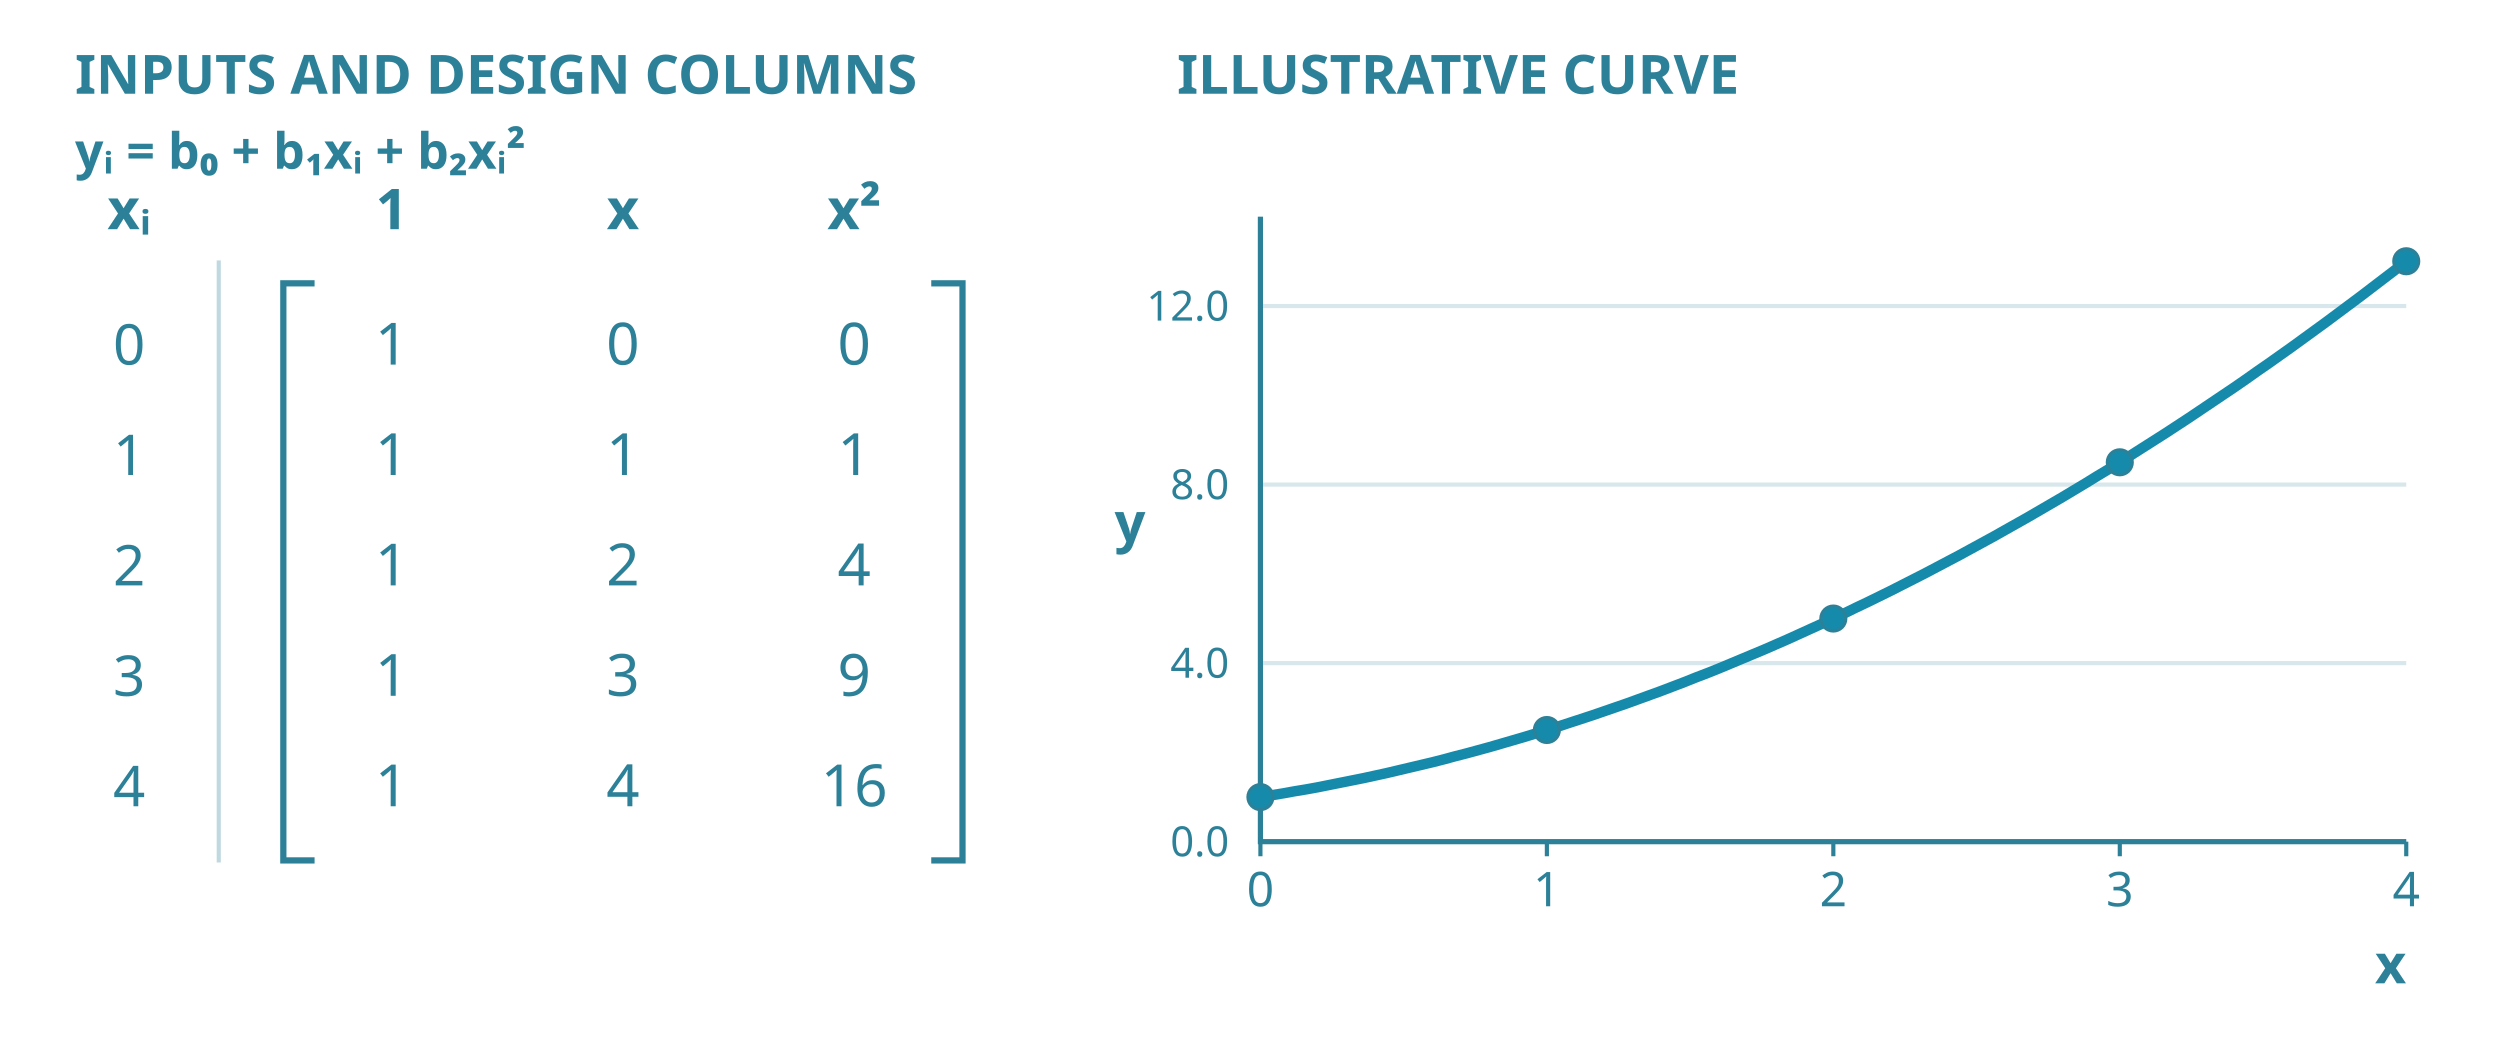
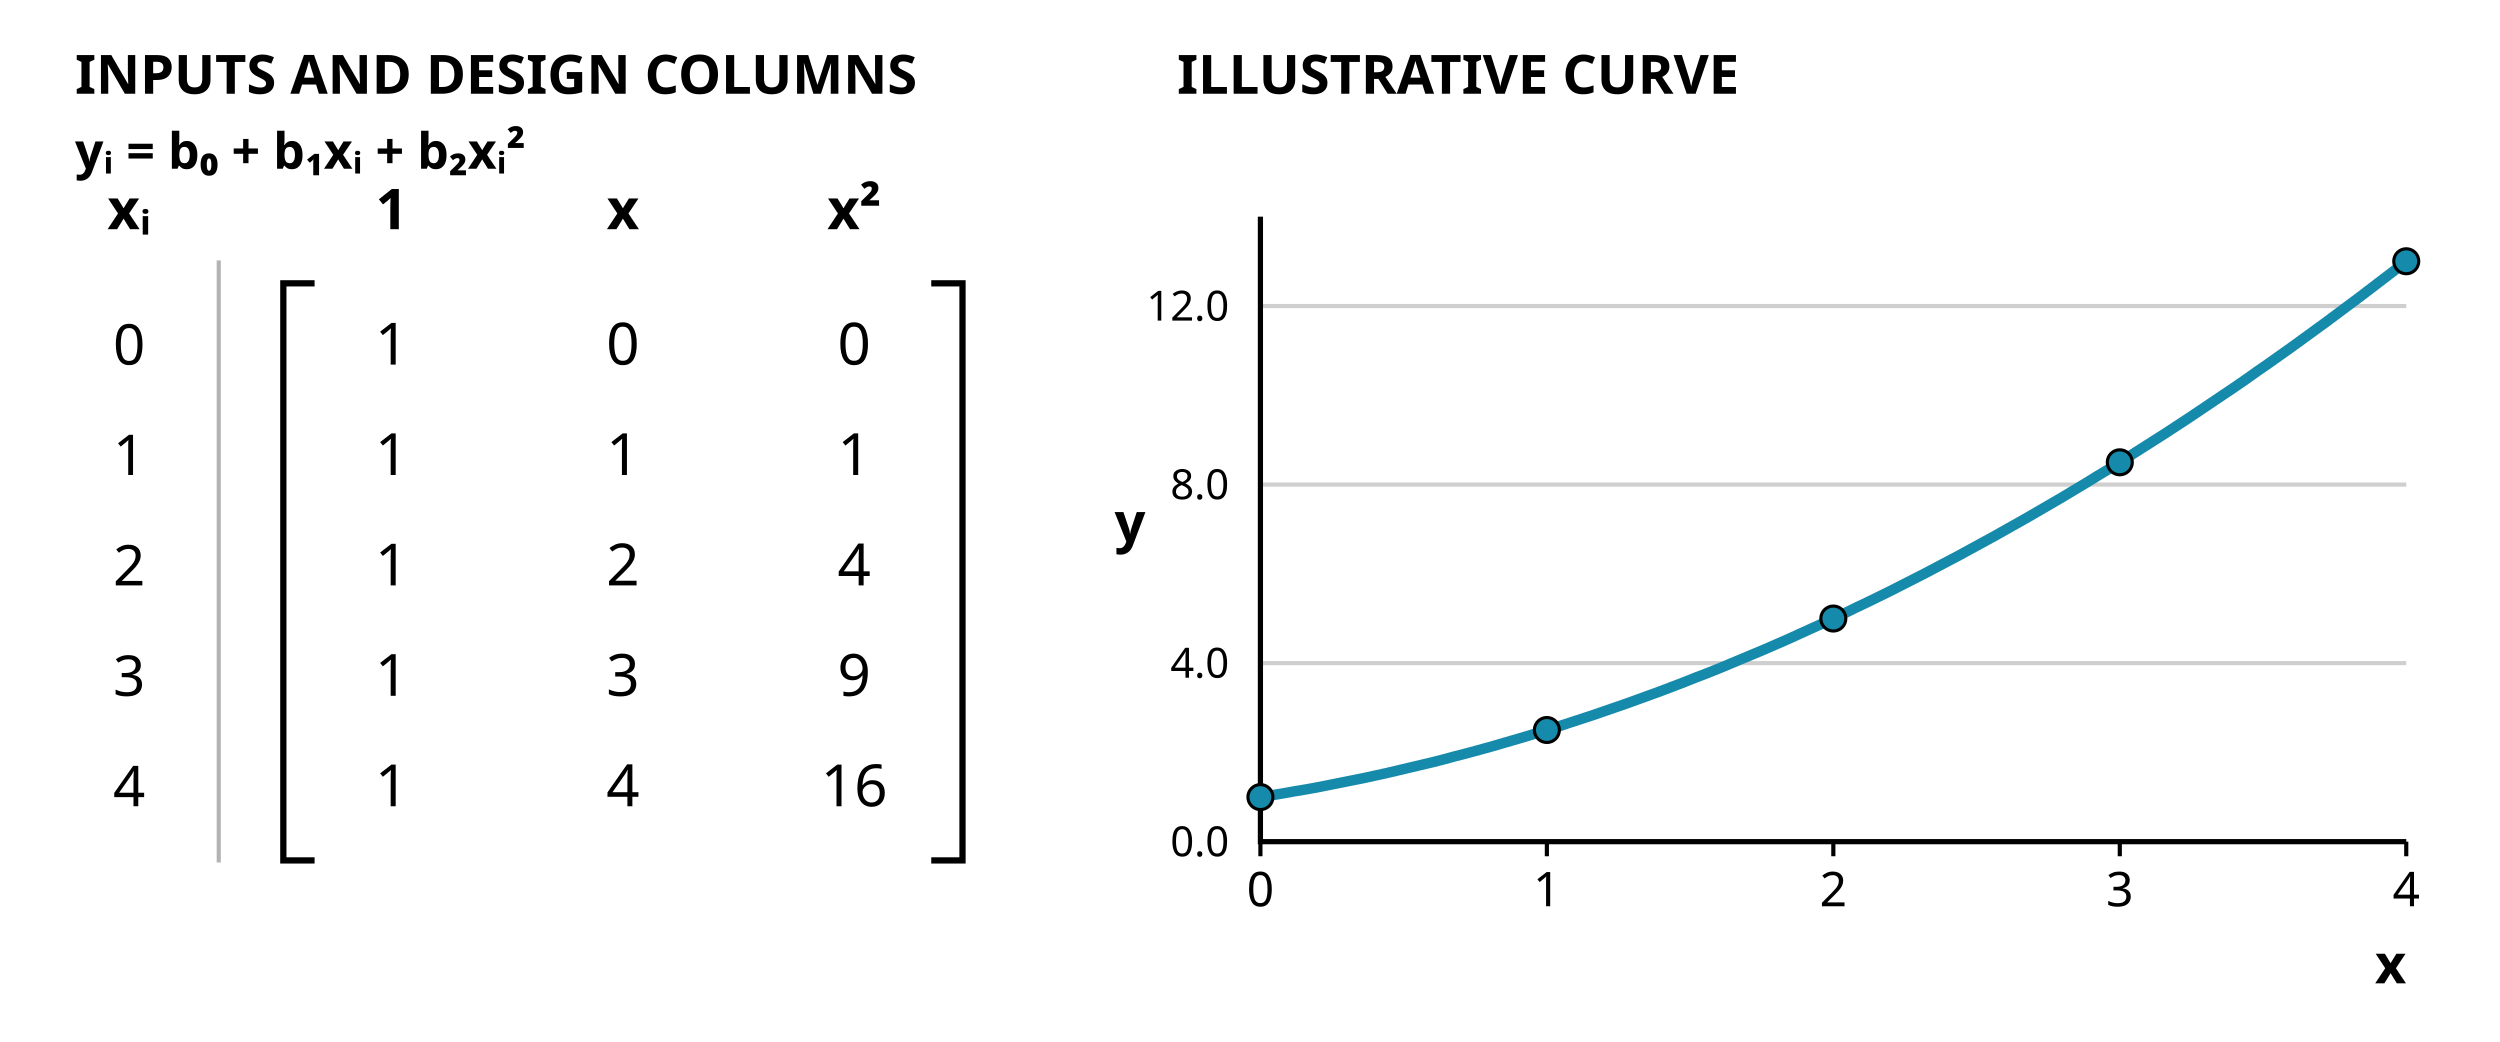
- <svg xmlns="http://www.w3.org/2000/svg" viewBox="0 0 1200 500">
-   <g fill="#2c8198" font-family="system-ui, sans-serif">
+ <svg xmlns="http://www.w3.org/2000/svg" style="color-scheme: light dark; color: light-dark(#172a3b, #e3edf7)" viewBox="0 0 1200 500">
+   <g fill="currentColor" font-family="system-ui, sans-serif">
    <text x="36.0" y="45.0" text-anchor="start" font-size="26" font-weight="700">INPUTS AND DESIGN COLUMNS</text>
    <text x="36" y="81" font-size="24" font-weight="600">yᵢ = b₀ + b₁xᵢ + b₂xᵢ²</text>
    <text x="565.0" y="45.0" text-anchor="start" font-size="26" font-weight="700">ILLUSTRATIVE CURVE</text>
    <text x="62.0" y="110.0" text-anchor="middle" font-size="27" font-weight="700">xᵢ</text>
-     <path d="M 151 136 H 136 V 413 H 151 M 447 136 H 462 V 413 H 447" stroke="#2c8198" stroke-width="3" opacity="1" fill="none" />
-     <path d="M 105 125 V 414" stroke="#2c8198" stroke-width="2" opacity="0.3" fill="none" />
+     <path d="M 151 136 H 136 V 413 H 151 M 447 136 H 462 V 413 H 447" stroke="currentColor" stroke-width="3" opacity="1" fill="none" />
+     <path d="M 105 125 V 414" stroke="currentColor" stroke-width="2" opacity="0.3" fill="none" />
    <text x="188.0" y="110.0" text-anchor="middle" font-size="27" font-weight="700">1</text>
    <text x="299.0" y="110.0" text-anchor="middle" font-size="27" font-weight="700">x</text>
    <text x="410.0" y="110.0" text-anchor="middle" font-size="27" font-weight="700">x²</text>
    <text x="62.0" y="175.0" text-anchor="middle" font-size="27" font-weight="400">0</text>
    <text x="188.0" y="175.0" text-anchor="middle" font-size="28" font-weight="400">1</text>
    <text x="299.0" y="175.0" text-anchor="middle" font-size="28" font-weight="400">0</text>
    <text x="410.0" y="175.0" text-anchor="middle" font-size="28" font-weight="400">0</text>
    <text x="62.0" y="228.0" text-anchor="middle" font-size="27" font-weight="400">1</text>
    <text x="188.0" y="228.0" text-anchor="middle" font-size="28" font-weight="400">1</text>
    <text x="299.0" y="228.0" text-anchor="middle" font-size="28" font-weight="400">1</text>
    <text x="410.0" y="228.0" text-anchor="middle" font-size="28" font-weight="400">1</text>
    <text x="62.0" y="281.0" text-anchor="middle" font-size="27" font-weight="400">2</text>
    <text x="188.0" y="281.0" text-anchor="middle" font-size="28" font-weight="400">1</text>
    <text x="299.0" y="281.0" text-anchor="middle" font-size="28" font-weight="400">2</text>
    <text x="410.0" y="281.0" text-anchor="middle" font-size="28" font-weight="400">4</text>
    <text x="62.0" y="334.0" text-anchor="middle" font-size="27" font-weight="400">3</text>
    <text x="188.0" y="334.0" text-anchor="middle" font-size="28" font-weight="400">1</text>
    <text x="299.0" y="334.0" text-anchor="middle" font-size="28" font-weight="400">3</text>
    <text x="410.0" y="334.0" text-anchor="middle" font-size="28" font-weight="400">9</text>
    <text x="62.0" y="387.0" text-anchor="middle" font-size="27" font-weight="400">4</text>
    <text x="188.0" y="387.0" text-anchor="middle" font-size="28" font-weight="400">1</text>
    <text x="299.0" y="387.0" text-anchor="middle" font-size="28" font-weight="400">4</text>
    <text x="410.0" y="387.0" text-anchor="middle" font-size="28" font-weight="400">16</text>
-     <path d="M 605 104 V 404 H 1155" stroke="#2c8198" stroke-width="2.5" opacity="1" fill="none" />
-     <path d="M 605 404.0 H 1155" stroke="#2c8198" stroke-width="2" opacity="0.19" fill="none" />
+     <path d="M 605 104 V 404 H 1155" stroke="currentColor" stroke-width="2.5" opacity="1" fill="none" />
+     <path d="M 605 404.0 H 1155" stroke="currentColor" stroke-width="2" opacity="0.19" fill="none" />
    <text x="590.0" y="411.0" text-anchor="end" font-size="20" font-weight="400">0.0</text>
-     <path d="M 605 318.3 H 1155" stroke="#2c8198" stroke-width="2" opacity="0.19" fill="none" />
+     <path d="M 605 318.3 H 1155" stroke="currentColor" stroke-width="2" opacity="0.19" fill="none" />
    <text x="590.0" y="325.3" text-anchor="end" font-size="20" font-weight="400">4.0</text>
-     <path d="M 605 232.6 H 1155" stroke="#2c8198" stroke-width="2" opacity="0.19" fill="none" />
+     <path d="M 605 232.6 H 1155" stroke="currentColor" stroke-width="2" opacity="0.19" fill="none" />
    <text x="590.0" y="239.6" text-anchor="end" font-size="20" font-weight="400">8.0</text>
-     <path d="M 605 146.9 H 1155" stroke="#2c8198" stroke-width="2" opacity="0.19" fill="none" />
+     <path d="M 605 146.9 H 1155" stroke="currentColor" stroke-width="2" opacity="0.19" fill="none" />
    <text x="590.0" y="153.9" text-anchor="end" font-size="20" font-weight="400">12.0</text>
-     <path d="M 605.0 404 v 7" stroke="#2c8198" stroke-width="2" opacity="1" fill="none" />
+     <path d="M 605.0 404 v 7" stroke="currentColor" stroke-width="2" opacity="1" fill="none" />
    <text x="605.0" y="435.0" text-anchor="middle" font-size="23" font-weight="400">0</text>
-     <path d="M 742.5 404 v 7" stroke="#2c8198" stroke-width="2" opacity="1" fill="none" />
+     <path d="M 742.5 404 v 7" stroke="currentColor" stroke-width="2" opacity="1" fill="none" />
    <text x="742.5" y="435.0" text-anchor="middle" font-size="23" font-weight="400">1</text>
-     <path d="M 880.0 404 v 7" stroke="#2c8198" stroke-width="2" opacity="1" fill="none" />
+     <path d="M 880.0 404 v 7" stroke="currentColor" stroke-width="2" opacity="1" fill="none" />
    <text x="880.0" y="435.0" text-anchor="middle" font-size="23" font-weight="400">2</text>
-     <path d="M 1017.5 404 v 7" stroke="#2c8198" stroke-width="2" opacity="1" fill="none" />
+     <path d="M 1017.5 404 v 7" stroke="currentColor" stroke-width="2" opacity="1" fill="none" />
    <text x="1017.5" y="435.0" text-anchor="middle" font-size="23" font-weight="400">3</text>
-     <path d="M 1155.0 404 v 7" stroke="#2c8198" stroke-width="2" opacity="1" fill="none" />
+     <path d="M 1155.0 404 v 7" stroke="currentColor" stroke-width="2" opacity="1" fill="none" />
    <text x="1155.0" y="435.0" text-anchor="middle" font-size="23" font-weight="400">4</text>
    <text x="535.0" y="260.0" text-anchor="start" font-size="26" font-weight="700">y</text>
    <text x="1155.0" y="472.0" text-anchor="end" font-size="26" font-weight="700">x</text>
    <path d="M 605.0 382.6 L 610.5 381.7 L 616.0 380.8 L 621.5 379.8 L 627.0 378.9 L 632.5 377.9 L 638.0 376.8 L 643.5 375.7 L 649.0 374.6 L 654.5 373.5 L 660.0 372.3 L 665.5 371.1 L 671.0 369.8 L 676.5 368.5 L 682.0 367.2 L 687.5 365.9 L 693.0 364.5 L 698.5 363.0 L 704.0 361.6 L 709.5 360.1 L 715.0 358.6 L 720.5 357.0 L 726.0 355.4 L 731.5 353.8 L 737.0 352.1 L 742.5 350.4 L 748.0 348.7 L 753.5 346.9 L 759.0 345.1 L 764.5 343.3 L 770.0 341.4 L 775.5 339.5 L 781.0 337.6 L 786.5 335.6 L 792.0 333.6 L 797.5 331.6 L 803.0 329.5 L 808.5 327.4 L 814.0 325.2 L 819.5 323.1 L 825.0 320.9 L 830.5 318.6 L 836.0 316.3 L 841.5 314.0 L 847.0 311.7 L 852.5 309.3 L 858.0 306.9 L 863.5 304.4 L 869.0 301.9 L 874.5 299.4 L 880.0 296.9 L 885.5 294.3 L 891.0 291.6 L 896.5 289.0 L 902.0 286.3 L 907.5 283.6 L 913.0 280.8 L 918.5 278.0 L 924.0 275.2 L 929.5 272.3 L 935.0 269.4 L 940.5 266.5 L 946.0 263.5 L 951.5 260.5 L 957.0 257.5 L 962.5 254.4 L 968.0 251.3 L 973.5 248.2 L 979.0 245.0 L 984.5 241.8 L 990.0 238.6 L 995.5 235.3 L 1001.0 232.0 L 1006.5 228.6 L 1012.0 225.3 L 1017.5 221.9 L 1023.0 218.4 L 1028.5 214.9 L 1034.0 211.4 L 1039.5 207.9 L 1045.0 204.3 L 1050.5 200.7 L 1056.0 197.0 L 1061.5 193.3 L 1067.0 189.6 L 1072.5 185.9 L 1078.0 182.1 L 1083.5 178.2 L 1089.0 174.4 L 1094.5 170.5 L 1100.0 166.6 L 1105.5 162.6 L 1111.0 158.6 L 1116.5 154.6 L 1122.0 150.5 L 1127.5 146.4 L 1133.0 142.3 L 1138.5 138.1 L 1144.0 133.9 L 1149.5 129.7 L 1155.0 125.4" stroke="#168aaa" stroke-width="5" opacity="1" fill="none" />
-     <circle cx="605.0" cy="382.6" r="6" fill="#168aaa" stroke="#2c8198" stroke-width="1.5" />
-     <circle cx="742.5" cy="350.4" r="6" fill="#168aaa" stroke="#2c8198" stroke-width="1.5" />
-     <circle cx="880.0" cy="296.9" r="6" fill="#168aaa" stroke="#2c8198" stroke-width="1.5" />
-     <circle cx="1017.5" cy="221.9" r="6" fill="#168aaa" stroke="#2c8198" stroke-width="1.5" />
-     <circle cx="1155.0" cy="125.4" r="6" fill="#168aaa" stroke="#2c8198" stroke-width="1.5" />
+     <circle cx="605.0" cy="382.6" r="6" fill="#168aaa" stroke="currentColor" stroke-width="1.5" />
+     <circle cx="742.5" cy="350.4" r="6" fill="#168aaa" stroke="currentColor" stroke-width="1.5" />
+     <circle cx="880.0" cy="296.9" r="6" fill="#168aaa" stroke="currentColor" stroke-width="1.5" />
+     <circle cx="1017.5" cy="221.9" r="6" fill="#168aaa" stroke="currentColor" stroke-width="1.5" />
+     <circle cx="1155.0" cy="125.4" r="6" fill="#168aaa" stroke="currentColor" stroke-width="1.5" />
  </g>
</svg>
